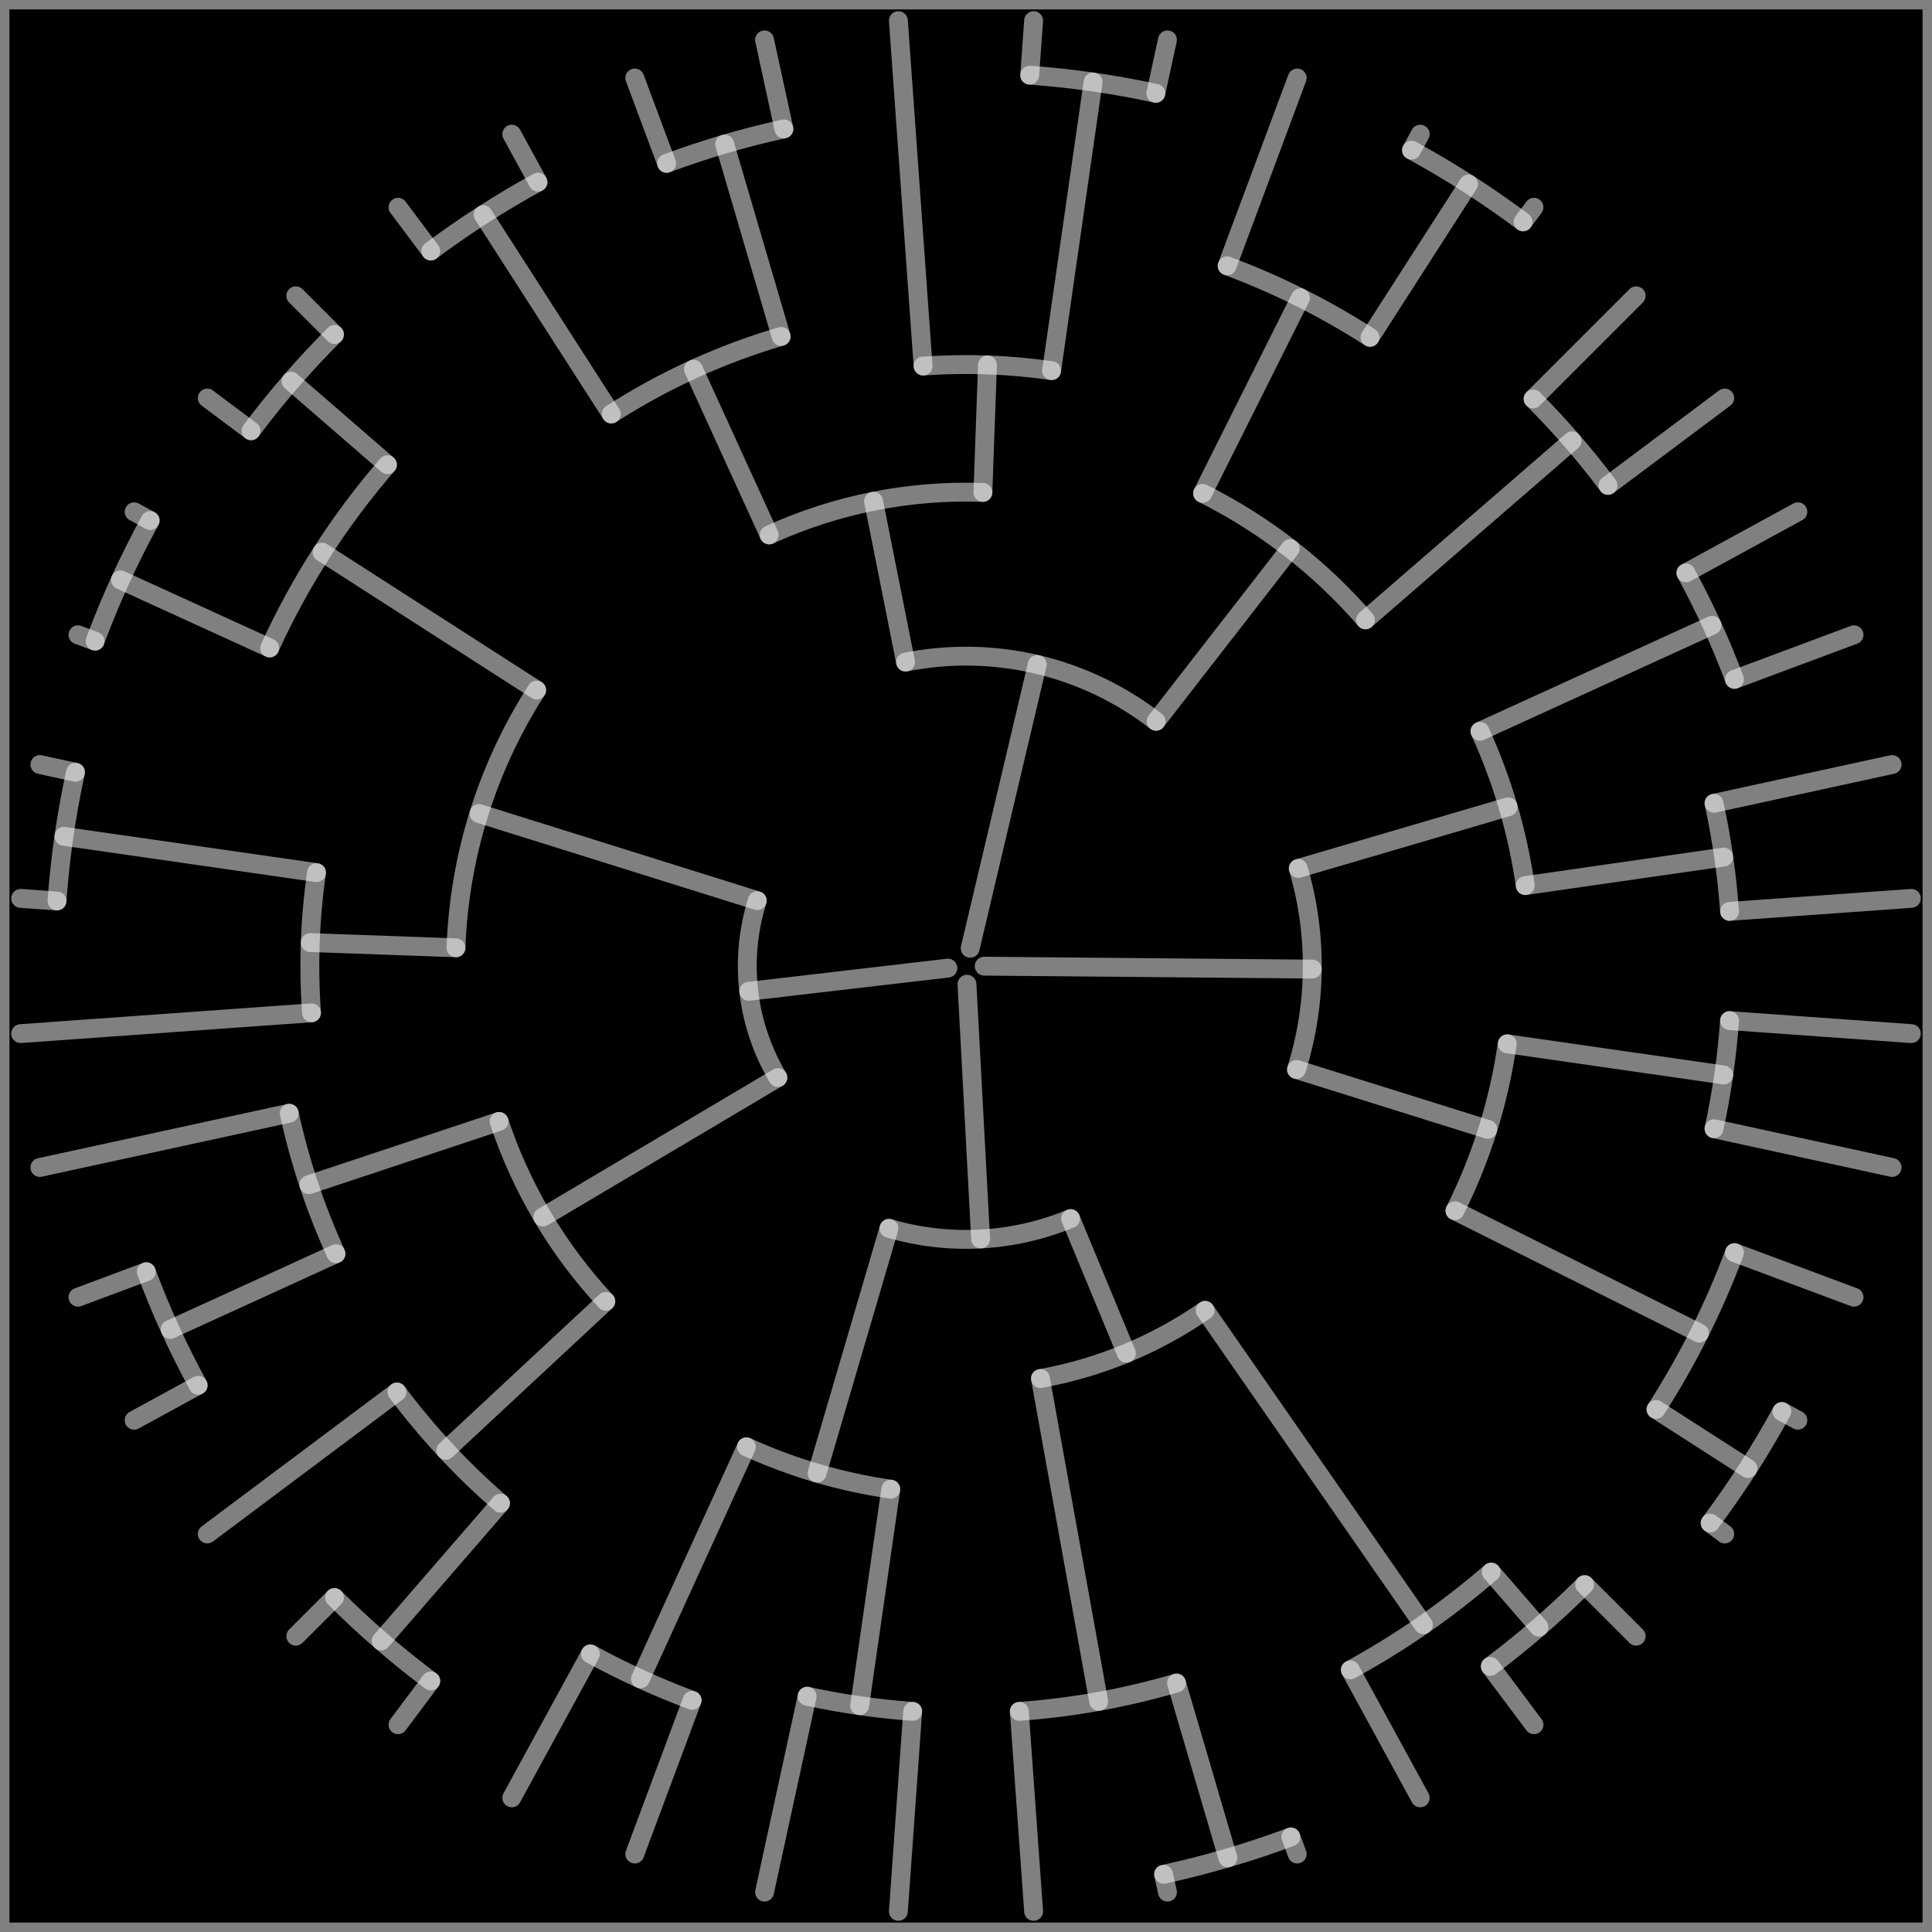
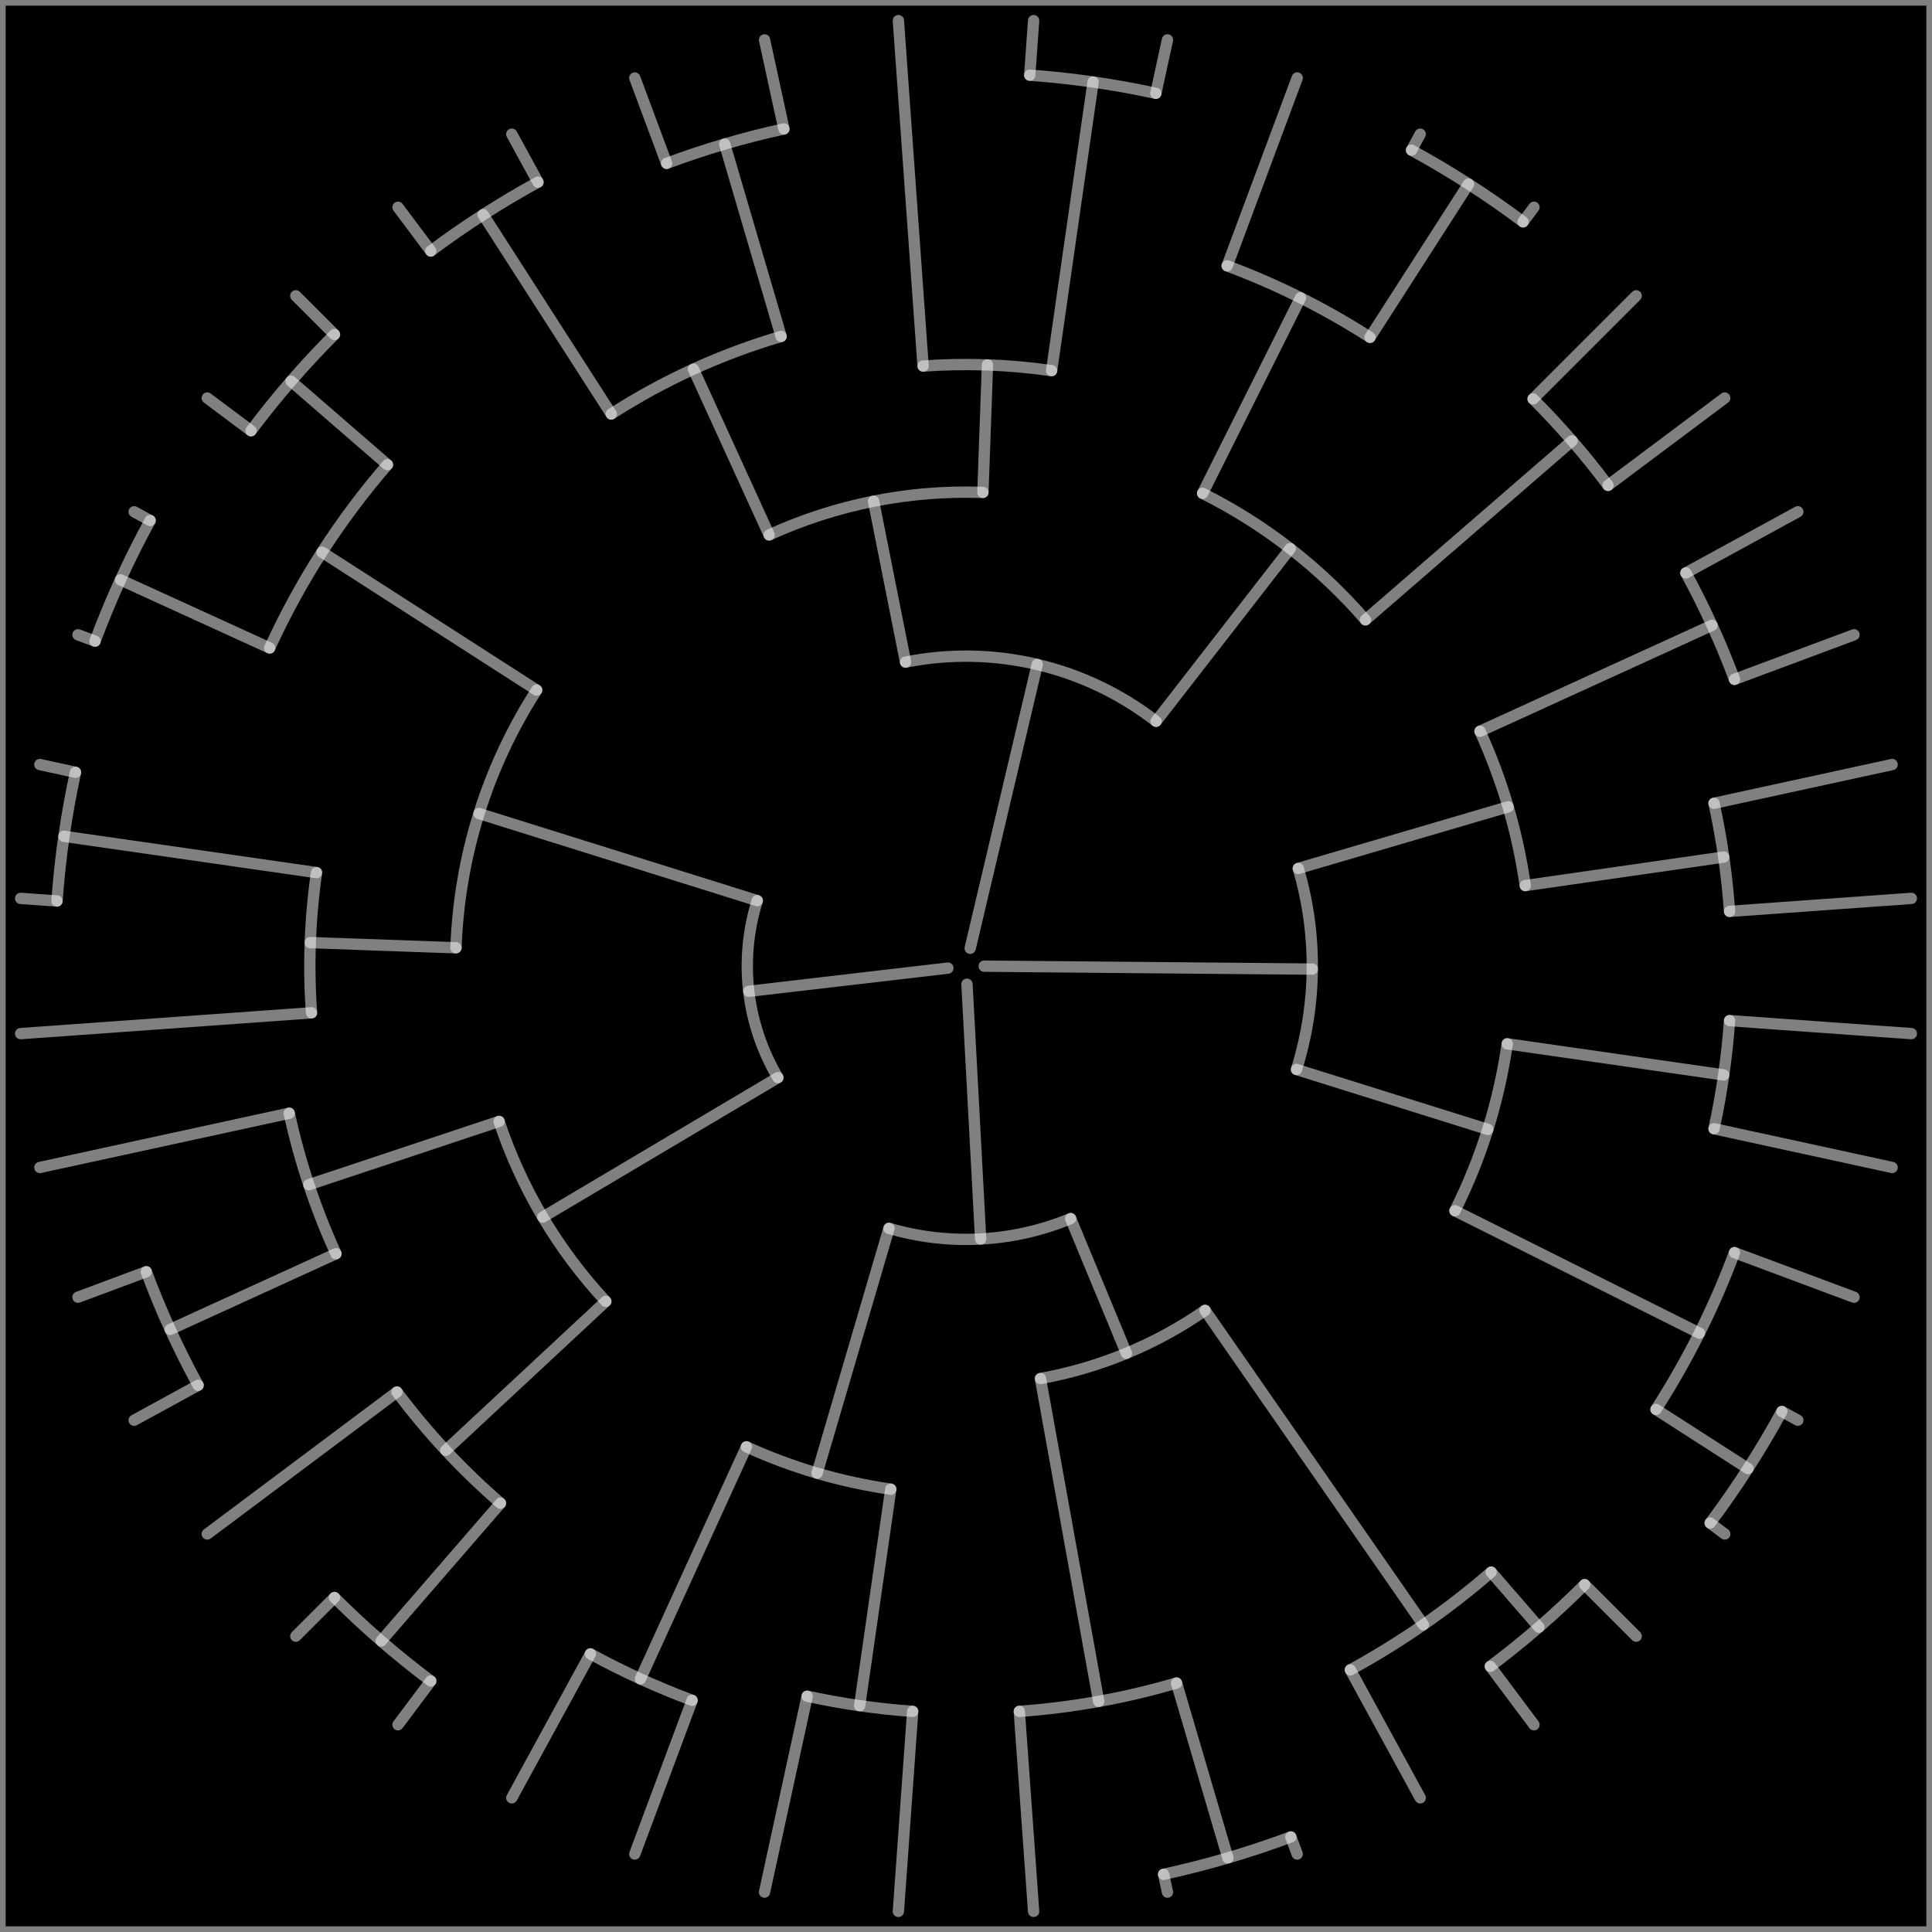
<svg xmlns="http://www.w3.org/2000/svg" baseProfile="full" height="512" version="1.1" width="512">
  <defs>
    <radialGradient cx="50%" cy="50%" fx="50%" fy="50%" id="rad_grad" r="100%">
      <stop offset="0%" stop-color="rgb(0, 0, 0)" stop-opacity="255" />
      <stop offset="100%" stop-color="rgb(255, 255, 255)" stop-opacity="255" />
    </radialGradient>
  </defs>
  <rect fill="rgb(0, 0, 0)" height="512" mask="url(#treeplot)" width="512" x="0" y="0" />
-   <mask id="treeplot" style="stroke: black; stroke-width: 5; fill: none; stroke-linecap: round; stroke-opacity: 0.5;">
+   <mask id="treeplot" style="stroke: black; stroke-width: 3; fill: none; stroke-linecap: round; stroke-opacity: 0.5;">
    <rect fill="rgb(255, 255, 255)" height="512" width="512" x="0" y="0" />
    <line transform="translate(256.0 256.0) rotate(-186.6477)" x1="4.83" x2="57.962" y1="0" y2="0" />
    <line transform="translate(256.0 256.0) rotate(-162.6136)" x1="57.962" x2="135.245" y1="0" y2="0" />
    <line transform="translate(256.0 256.0) rotate(-147.2727)" x1="135.245" x2="202.868" y1="0" y2="0" />
    <line transform="translate(256.0 256.0) rotate(-139.0909)" x1="202.868" x2="236.679" y1="0" y2="0" />
    <line transform="translate(256.0 256.0) rotate(-135.0)" x1="236.679" x2="251.17" y1="0" y2="0" />
    <line transform="translate(256.0 256.0) rotate(-143.1818)" x1="236.679" x2="251.17" y1="0" y2="0" />
    <path d="M-189.471,-141.837 A 236.679 236.679 0 0,1 -167.357 -167.357" transform="translate(256.0 256.0)" />
    <line transform="translate(256.0 256.0) rotate(-155.4545)" x1="202.868" x2="246.34" y1="0" y2="0" />
    <line transform="translate(256.0 256.0) rotate(-151.3636)" x1="246.34" x2="251.17" y1="0" y2="0" />
    <line transform="translate(256.0 256.0) rotate(-159.5455)" x1="246.34" x2="251.17" y1="0" y2="0" />
    <path d="M-230.808,-86.087 A 246.34 246.34 0 0,1 -216.207 -118.058" transform="translate(256.0 256.0)" />
    <path d="M-184.535,-84.274 A 202.868 202.868 0 0,1 -153.317 -132.85" transform="translate(256.0 256.0)" />
    <line transform="translate(256.0 256.0) rotate(-177.9545)" x1="135.245" x2="173.887" y1="0" y2="0" />
    <line transform="translate(256.0 256.0) rotate(-171.8182)" x1="173.887" x2="241.509" y1="0" y2="0" />
    <line transform="translate(256.0 256.0) rotate(-167.7273)" x1="241.509" x2="251.17" y1="0" y2="0" />
    <line transform="translate(256.0 256.0) rotate(-175.9091)" x1="241.509" x2="251.17" y1="0" y2="0" />
    <path d="M-240.894,-17.229 A 241.509 241.509 0 0,1 -235.99 -51.337" transform="translate(256.0 256.0)" />
    <line transform="translate(256.0 256.0) rotate(-184.0909)" x1="173.887" x2="251.17" y1="0" y2="0" />
    <path d="M-173.444,12.405 A 173.887 173.887 0 0,1 -172.117 -24.747" transform="translate(256.0 256.0)" />
    <path d="M-135.159,-4.827 A 135.245 135.245 0 0,1 -113.776 -73.119" transform="translate(256.0 256.0)" />
    <line transform="translate(256.0 256.0) rotate(-210.6818)" x1="57.962" x2="130.415" y1="0" y2="0" />
    <line transform="translate(256.0 256.0) rotate(-198.4091)" x1="130.415" x2="183.547" y1="0" y2="0" />
    <line transform="translate(256.0 256.0) rotate(-192.2727)" x1="183.547" x2="251.17" y1="0" y2="0" />
    <line transform="translate(256.0 256.0) rotate(-204.5455)" x1="183.547" x2="231.849" y1="0" y2="0" />
    <line transform="translate(256.0 256.0) rotate(-200.4545)" x1="231.849" x2="251.17" y1="0" y2="0" />
    <line transform="translate(256.0 256.0) rotate(-208.6364)" x1="231.849" x2="251.17" y1="0" y2="0" />
    <path d="M-203.489,111.113 A 231.849 231.849 0 0,1 -217.231 81.023" transform="translate(256.0 256.0)" />
    <path d="M-166.96,76.248 A 183.547 183.547 0 0,1 -179.353 39.016" transform="translate(256.0 256.0)" />
    <line transform="translate(256.0 256.0) rotate(-222.9545)" x1="130.415" x2="188.377" y1="0" y2="0" />
    <line transform="translate(256.0 256.0) rotate(-216.8182)" x1="188.377" x2="251.17" y1="0" y2="0" />
    <line transform="translate(256.0 256.0) rotate(-229.0909)" x1="188.377" x2="236.679" y1="0" y2="0" />
    <line transform="translate(256.0 256.0) rotate(-225.0)" x1="236.679" x2="251.17" y1="0" y2="0" />
    <line transform="translate(256.0 256.0) rotate(-233.1818)" x1="236.679" x2="251.17" y1="0" y2="0" />
    <path d="M-141.837,189.471 A 236.679 236.679 0 0,1 -167.357 167.357" transform="translate(256.0 256.0)" />
    <path d="M-123.361,142.366 A 188.377 188.377 0 0,1 -150.804 112.89" transform="translate(256.0 256.0)" />
    <path d="M-95.45,88.867 A 130.415 130.415 0 0,1 -123.741 41.185" transform="translate(256.0 256.0)" />
    <path d="M-49.848,29.576 A 57.962 57.962 0 0,1 -55.314 -17.32" transform="translate(256.0 256.0)" />
    <line transform="translate(256.0 256.0) rotate(-273.0682)" x1="4.83" x2="72.453" y1="0" y2="0" />
    <line transform="translate(256.0 256.0) rotate(-253.6364)" x1="72.453" x2="140.075" y1="0" y2="0" />
    <line transform="translate(256.0 256.0) rotate(-245.4545)" x1="140.075" x2="207.698" y1="0" y2="0" />
    <line transform="translate(256.0 256.0) rotate(-241.3636)" x1="207.698" x2="251.17" y1="0" y2="0" />
    <line transform="translate(256.0 256.0) rotate(-249.5455)" x1="207.698" x2="251.17" y1="0" y2="0" />
    <path d="M-72.583,194.603 A 207.698 207.698 0 0,1 -99.539 182.292" transform="translate(256.0 256.0)" />
    <line transform="translate(256.0 256.0) rotate(-261.8182)" x1="140.075" x2="198.038" y1="0" y2="0" />
    <line transform="translate(256.0 256.0) rotate(-257.7273)" x1="198.038" x2="251.17" y1="0" y2="0" />
    <line transform="translate(256.0 256.0) rotate(-265.9091)" x1="198.038" x2="251.17" y1="0" y2="0" />
    <path d="M-14.128,197.533 A 198.038 198.038 0 0,1 -42.096 193.512" transform="translate(256.0 256.0)" />
    <path d="M-19.935,138.65 A 140.075 140.075 0 0,1 -58.189 127.417" transform="translate(256.0 256.0)" />
    <line transform="translate(256.0 256.0) rotate(-292.5)" x1="72.453" x2="111.094" y1="0" y2="0" />
    <line transform="translate(256.0 256.0) rotate(-280.2273)" x1="111.094" x2="198.038" y1="0" y2="0" />
    <line transform="translate(256.0 256.0) rotate(-274.0909)" x1="198.038" x2="251.17" y1="0" y2="0" />
    <line transform="translate(256.0 256.0) rotate(-286.3636)" x1="198.038" x2="246.34" y1="0" y2="0" />
    <line transform="translate(256.0 256.0) rotate(-282.2727)" x1="246.34" x2="251.17" y1="0" y2="0" />
    <line transform="translate(256.0 256.0) rotate(-290.4545)" x1="246.34" x2="251.17" y1="0" y2="0" />
    <path d="M86.087,230.808 A 246.34 246.34 0 0,1 52.363 240.71" transform="translate(256.0 256.0)" />
    <path d="M55.794,190.016 A 198.038 198.038 0 0,1 14.128 197.533" transform="translate(256.0 256.0)" />
    <line transform="translate(256.0 256.0) rotate(-304.7727)" x1="111.094" x2="212.528" y1="0" y2="0" />
    <line transform="translate(256.0 256.0) rotate(-298.6364)" x1="212.528" x2="251.17" y1="0" y2="0" />
    <line transform="translate(256.0 256.0) rotate(-310.9091)" x1="212.528" x2="231.849" y1="0" y2="0" />
    <line transform="translate(256.0 256.0) rotate(-306.8182)" x1="231.849" x2="251.17" y1="0" y2="0" />
    <line transform="translate(256.0 256.0) rotate(-315.0)" x1="231.849" x2="251.17" y1="0" y2="0" />
    <path d="M163.942,163.942 A 231.849 231.849 0 0,1 138.942 185.605" transform="translate(256.0 256.0)" />
    <path d="M139.176,160.618 A 212.528 212.528 0 0,1 101.854 186.532" transform="translate(256.0 256.0)" />
    <path d="M63.36,91.255 A 111.094 111.094 0 0,1 19.725 109.329" transform="translate(256.0 256.0)" />
    <path d="M27.726,66.938 A 72.453 72.453 0 0,1 -20.412 69.518" transform="translate(256.0 256.0)" />
    <line transform="translate(256.0 256.0) rotate(-359.4886)" x1="4.83" x2="91.774" y1="0" y2="0" />
    <line transform="translate(256.0 256.0) rotate(-342.6136)" x1="91.774" x2="144.906" y1="0" y2="0" />
    <line transform="translate(256.0 256.0) rotate(-333.4091)" x1="144.906" x2="217.358" y1="0" y2="0" />
    <line transform="translate(256.0 256.0) rotate(-327.2727)" x1="217.358" x2="246.34" y1="0" y2="0" />
    <line transform="translate(256.0 256.0) rotate(-323.1818)" x1="246.34" x2="251.17" y1="0" y2="0" />
    <line transform="translate(256.0 256.0) rotate(-331.3636)" x1="246.34" x2="251.17" y1="0" y2="0" />
    <path d="M216.207,118.058 A 246.34 246.34 0 0,1 197.205 147.626" transform="translate(256.0 256.0)" />
    <line transform="translate(256.0 256.0) rotate(-339.5455)" x1="217.358" x2="251.17" y1="0" y2="0" />
    <path d="M203.654,75.959 A 217.358 217.358 0 0,1 182.854 117.513" transform="translate(256.0 256.0)" />
    <line transform="translate(256.0 256.0) rotate(-351.8182)" x1="144.906" x2="202.868" y1="0" y2="0" />
    <line transform="translate(256.0 256.0) rotate(-347.7273)" x1="202.868" x2="251.17" y1="0" y2="0" />
    <line transform="translate(256.0 256.0) rotate(-355.9091)" x1="202.868" x2="251.17" y1="0" y2="0" />
    <path d="M202.351,14.472 A 202.868 202.868 0 0,1 198.232 43.123" transform="translate(256.0 256.0)" />
    <path d="M143.431,20.622 A 144.906 144.906 0 0,1 129.578 64.862" transform="translate(256.0 256.0)" />
    <line transform="translate(256.0 256.0) rotate(-376.3636)" x1="91.774" x2="149.736" y1="0" y2="0" />
    <line transform="translate(256.0 256.0) rotate(-368.1818)" x1="149.736" x2="202.868" y1="0" y2="0" />
    <line transform="translate(256.0 256.0) rotate(-364.0909)" x1="202.868" x2="251.17" y1="0" y2="0" />
    <line transform="translate(256.0 256.0) rotate(-372.2727)" x1="202.868" x2="251.17" y1="0" y2="0" />
    <path d="M198.232,-43.123 A 202.868 202.868 0 0,1 202.351 -14.472" transform="translate(256.0 256.0)" />
    <line transform="translate(256.0 256.0) rotate(-384.5455)" x1="149.736" x2="217.358" y1="0" y2="0" />
    <line transform="translate(256.0 256.0) rotate(-380.4545)" x1="217.358" x2="251.17" y1="0" y2="0" />
    <line transform="translate(256.0 256.0) rotate(-388.6364)" x1="217.358" x2="251.17" y1="0" y2="0" />
    <path d="M190.771,-104.169 A 217.358 217.358 0 0,1 203.654 -75.959" transform="translate(256.0 256.0)" />
    <path d="M136.205,-62.203 A 149.736 149.736 0 0,1 148.212 -21.31" transform="translate(256.0 256.0)" />
    <path d="M88.056,-25.856 A 91.774 91.774 0 0,1 87.581 27.423" transform="translate(256.0 256.0)" />
    <line transform="translate(256.0 256.0) rotate(-436.7045)" x1="4.83" x2="82.113" y1="0" y2="0" />
    <line transform="translate(256.0 256.0) rotate(-412.1591)" x1="82.113" x2="140.075" y1="0" y2="0" />
    <line transform="translate(256.0 256.0) rotate(-400.9091)" x1="140.075" x2="212.528" y1="0" y2="0" />
    <line transform="translate(256.0 256.0) rotate(-396.8182)" x1="212.528" x2="251.17" y1="0" y2="0" />
    <line transform="translate(256.0 256.0) rotate(-405)" x1="212.528" x2="251.17" y1="0" y2="0" />
    <path d="M150.28,-150.28 A 212.528 212.528 0 0,1 170.138 -127.363" transform="translate(256.0 256.0)" />
    <line transform="translate(256.0 256.0) rotate(-423.4091)" x1="140.075" x2="198.038" y1="0" y2="0" />
    <line transform="translate(256.0 256.0) rotate(-417.2727)" x1="198.038" x2="246.34" y1="0" y2="0" />
    <line transform="translate(256.0 256.0) rotate(-413.1818)" x1="246.34" x2="251.17" y1="0" y2="0" />
    <line transform="translate(256.0 256.0) rotate(-421.3636)" x1="246.34" x2="251.17" y1="0" y2="0" />
    <path d="M118.058,-216.207 A 246.34 246.34 0 0,1 147.626 -197.205" transform="translate(256.0 256.0)" />
    <line transform="translate(256.0 256.0) rotate(-429.5455)" x1="198.038" x2="251.17" y1="0" y2="0" />
    <path d="M69.207,-185.551 A 198.038 198.038 0 0,1 107.067 -166.6" transform="translate(256.0 256.0)" />
    <path d="M62.7,-125.259 A 140.075 140.075 0 0,1 105.862 -91.73" transform="translate(256.0 256.0)" />
    <line transform="translate(256.0 256.0) rotate(-461.25)" x1="82.113" x2="125.585" y1="0" y2="0" />
    <line transform="translate(256.0 256.0) rotate(-447.9545)" x1="125.585" x2="159.396" y1="0" y2="0" />
    <line transform="translate(256.0 256.0) rotate(-441.8182)" x1="159.396" x2="236.679" y1="0" y2="0" />
    <line transform="translate(256.0 256.0) rotate(-437.7273)" x1="236.679" x2="251.17" y1="0" y2="0" />
    <line transform="translate(256.0 256.0) rotate(-445.9091)" x1="236.679" x2="251.17" y1="0" y2="0" />
    <path d="M16.885,-236.076 A 236.679 236.679 0 0,1 50.31 -231.27" transform="translate(256.0 256.0)" />
    <line transform="translate(256.0 256.0) rotate(-454.0909)" x1="159.396" x2="251.17" y1="0" y2="0" />
    <path d="M-11.371,-158.99 A 159.396 159.396 0 0,1 22.684 -157.774" transform="translate(256.0 256.0)" />
    <line transform="translate(256.0 256.0) rotate(-474.5455)" x1="125.585" x2="173.887" y1="0" y2="0" />
    <line transform="translate(256.0 256.0) rotate(-466.3636)" x1="173.887" x2="227.019" y1="0" y2="0" />
    <line transform="translate(256.0 256.0) rotate(-462.2727)" x1="227.019" x2="251.17" y1="0" y2="0" />
    <line transform="translate(256.0 256.0) rotate(-470.4545)" x1="227.019" x2="251.17" y1="0" y2="0" />
    <path d="M-79.335,-212.705 A 227.019 227.019 0 0,1 -48.256 -221.831" transform="translate(256.0 256.0)" />
    <line transform="translate(256.0 256.0) rotate(-482.7273)" x1="173.887" x2="236.679" y1="0" y2="0" />
    <line transform="translate(256.0 256.0) rotate(-478.6364)" x1="236.679" x2="251.17" y1="0" y2="0" />
    <line transform="translate(256.0 256.0) rotate(-486.8182)" x1="236.679" x2="251.17" y1="0" y2="0" />
    <path d="M-141.837,-189.471 A 236.679 236.679 0 0,1 -113.428 -207.728" transform="translate(256.0 256.0)" />
    <path d="M-94.01,-146.283 A 173.887 173.887 0 0,1 -48.99 -166.843" transform="translate(256.0 256.0)" />
    <path d="M-52.17,-114.236 A 125.585 125.585 0 0,1 4.482 -125.505" transform="translate(256.0 256.0)" />
    <path d="M-16.019,-80.535 A 82.113 82.113 0 0,1 50.374 -64.846" transform="translate(256.0 256.0)" />
  </mask>
</svg>
